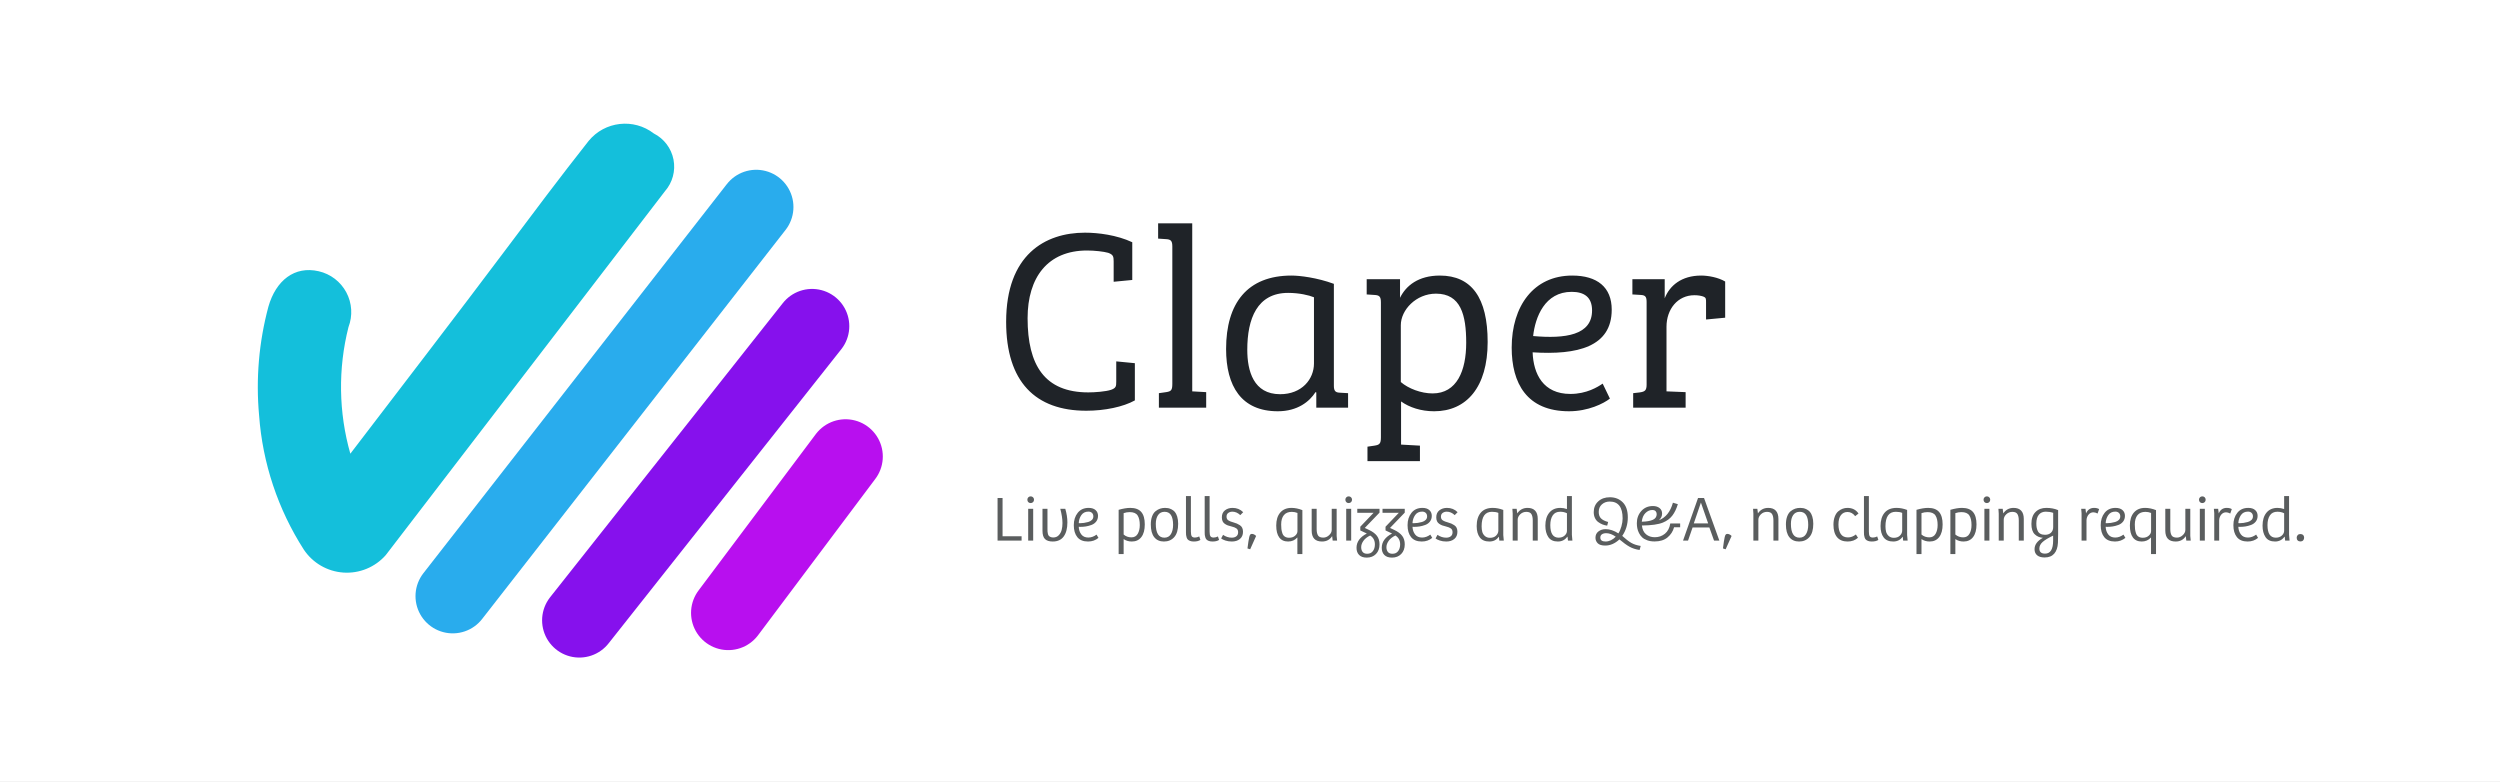
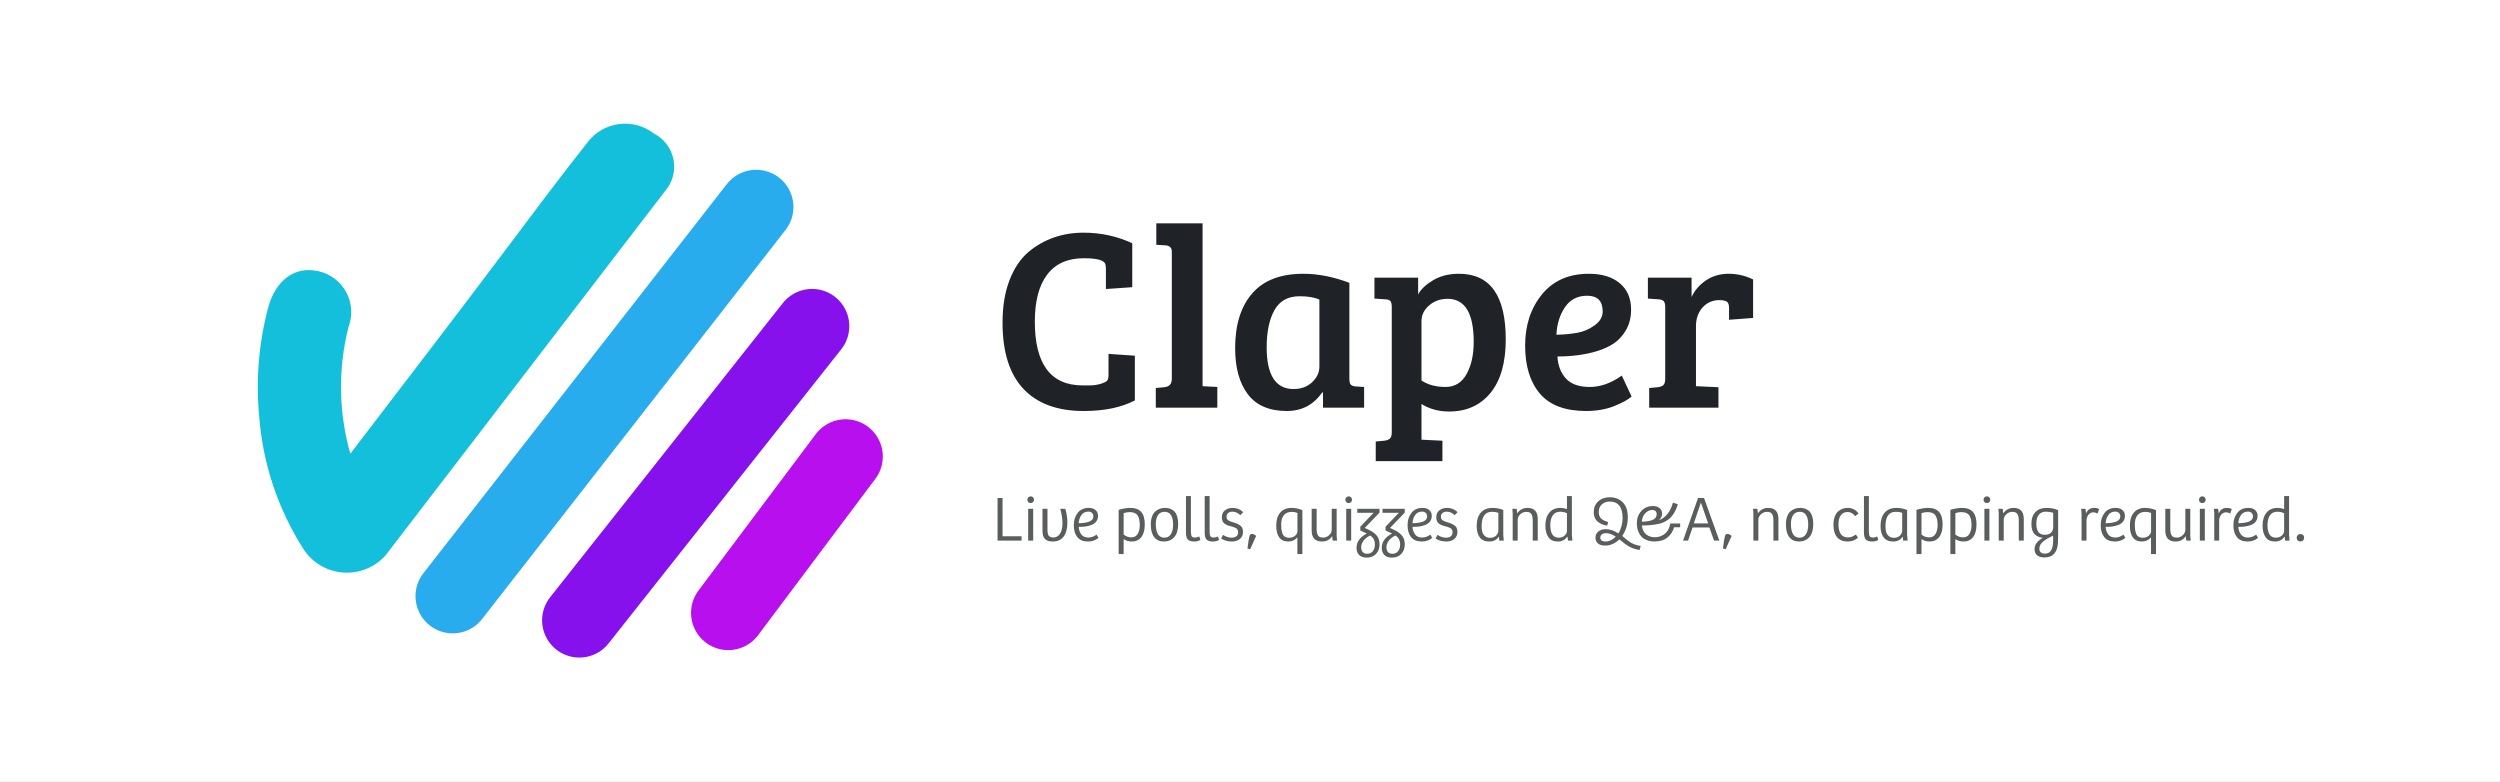
<svg xmlns="http://www.w3.org/2000/svg" viewBox="0 0 1600 500" width="1600" height="500" role="img" aria-label="claper">
  <rect width="1600" height="500" fill="#ffffff" />
  <g transform="translate(165.83,77.08) scale(11.91544)">
    <defs>
      <style>.cls-1{fill:#14bfdb;}.cls-2,.cls-3,.cls-4{fill:none;stroke-linecap:round;stroke-miterlimit:10;stroke-width:4px;}.cls-2{stroke:#29aced;}.cls-3{stroke:#8611ed;}.cls-4{stroke:#b80fef;}</style>
    </defs>
    <g id="Logo">
      <path class="cls-1" d="M6.8,23.35a2.78,2.78,0,0,1-4.4-.3A15.42,15.42,0,0,1,0,15.85,16.69,16.69,0,0,1,.5,10c.4-1.4,1.4-2.2,2.7-1.9a2.25,2.25,0,0,1,1.6,3,13.1,13.1,0,0,0,.1,6.8c2.9-3.8,5.6-7.3,8.3-10.9,1.5-2,3-4,4.5-5.9a2.53,2.53,0,0,1,3.5-.4,2,2,0,0,1,.6,3.1Z" />
      <line class="cls-2" x1="10.4" y1="25.55" x2="26.7" y2="4.65" />
      <line class="cls-3" x1="17.2" y1="26.85" x2="29.7" y2="11.05" />
      <line class="cls-4" x1="25.2" y1="26.45" x2="31.5" y2="18.05" />
    </g>
  </g>
  <g transform="translate(635.00,260.89)">
-     <path d="M60.21 1.98C72.12 1.98 83.86-0.50 91.31-4.63L91.31-28.45L79.40-29.61L79.40-16.71C79.40-13.56 79.23-12.57 76.09-11.41C72.62-10.26 65.67-9.76 61.53-9.76C33.58-9.76 22.66-27.13 22.66-57.23C22.66-83.37 35.56-100.57 60.71-100.57C65.50-100.57 71.46-99.91 74.27-99.08C77.41-97.92 77.74-96.77 77.74-93.62L77.74-80.56L89.65-81.71L89.65-105.86C79.73-110.50 67.82-111.98 59.38-111.98C33.74-111.98 8.93-97.76 8.93-54.92C8.93-16.38 27.79 1.98 60.21 1.98M115.29-15.22C115.29-11.08 114.47-10.42 111.32-9.92L106.69-9.26L106.69 0L136.96 0L136.96-9.92L128.03-10.42L128.03-117.94L106.20-117.94L106.20-108.18L111.16-107.85C114.30-107.68 115.29-106.86 115.29-103.05M218.68-79.23C207.92-83.20 196.84-84.53 191.55-84.53C163.26-84.53 149.70-66.83 149.70-37.55C149.70-13.73 159.46 2.32 182.78 2.32C195.52 2.32 203.13-3.97 206.93-9.92L207.43-9.76L207.43 0L227.77 0L227.77-9.26L222.15-9.59C219.50-9.76 218.68-10.92 218.68-14.06M205.94-28.29C205.94-18.20 198.17-8.60 184.27-8.60C167.23-8.60 163.26-23.49 163.26-37.05C163.26-56.90 169.55-73.44 189.40-73.44C196.51-73.44 202.80-71.95 205.94-70.63M248.78 19.02C248.78 23.16 247.79 23.82 244.65 24.32L240.18 24.98L240.18 34.24L273.76 34.24L273.76 24.32L261.68 23.65L261.68-3.97C266.98-0.17 274.42 2.32 282.86 2.32C303.53 2.32 317.10-13.07 317.10-42.02C317.10-70.30 306.84-84.53 286.50-84.53C272.77-84.53 264.83-78.08 261.02-70.30L261.02-82.21L239.68-82.21L239.68-72.45L244.65-72.12C247.79-71.95 248.78-71.13 248.78-67.32M303.37-41.52C303.37-23.65 297.41-9.10 281.86-9.10C274.42-9.10 266.32-12.24 261.52-16.38L261.52-52.77C261.52-62.53 271.28-72.95 284.02-72.95C299.89-72.95 303.37-59.38 303.37-41.52M396.50-62.69C396.50-77.08 387.23-84.53 371.19-84.53C346.54-84.53 332.48-65.01 332.48-38.38C332.48-15.71 342.08 2.32 369.20 2.32C381.44 2.32 391.37-2.65 395.34-5.79L390.71-15.38C387.56-13.23 380.45-8.77 370.03-8.77C352.66-8.77 346.38-21.50 345.88-35.40C374.50-33.58 396.50-38.87 396.50-62.69M383.92-62.20C383.92-46.32 366.72-44 346.21-45.82C347.53-57.89 353.65-74.11 370.86-74.11C378.80-74.11 383.92-70.80 383.92-62.20M449.43-71.95C451.74-71.95 453.56-71.62 455.05-71.13C456.87-70.47 456.87-69.64 456.87-67.49L456.87-56.41L469.11-57.56L469.11-80.72C464.65-83.37 458.20-84.53 453.73-84.53C441.16-84.53 433.55-78.08 430.41-69.97L430.41-82.21L409.73-82.21L409.73-72.45L415.19-72.12C418-71.95 418.83-70.96 418.83-67.65L418.83-14.72C418.83-10.92 417.67-10.26 414.53-9.76L410.23-9.26L410.23 0L443.80 0L443.80-9.92L431.56-10.42L431.56-51.77C431.56-63.02 438.68-71.95 449.43-71.95" fill="#1f2328" />
+     <path d="M72.12-92.47Q70.30-95.61 58.56-95.61Q43.17-95.61 35.23-85.19Q27.29-74.77 27.29-55.08Q27.29-14.23 57.89-14.23Q58.39-14.23 62.28-14.23Q66.17-14.23 69.64-15.30Q73.11-16.38 73.77-17.53Q74.44-18.69 74.44-21.17L74.44-34.41L91.31-33.25L91.31-4.63Q78.41 2.15 58.56 2.15Q33.25 2.15 19.93-12.08Q6.62-26.30 6.62-54.42Q6.62-69.97 11.08-81.55Q15.55-93.13 23.16-99.58Q38.05-111.98 58.56-111.98Q75.10-111.98 89.65-105.20L89.65-77.08L72.78-75.92L72.78-88.83Q72.78-91.31 72.12-92.47M105.04-117.94L134.65-117.94L134.65-13.73L144.08-13.23L144.08 0L104.71 0L104.71-12.57L110.17-13.07Q114.96-13.56 114.96-18.36L114.96-99.91Q114.96-103.55 110.83-103.88L105.04-104.21L105.04-117.94M228.60-79.89L228.60-18.36Q228.60-15.71 229.51-14.72Q230.42-13.73 232.74-13.56L238.03-13.23L238.03 0L211.73 0L211.73-9.59L211.23-9.76Q202.96 2.15 188.57 2.15Q171.70 2.15 163.59-8.60Q155.49-19.35 155.49-38.05Q155.49-60.54 166.41-73.11Q177.32-85.68 199.16-85.68Q213.22-85.68 228.60-79.89M209.41-26.30L209.41-69.14Q204.78-71.29 196.68-71.29Q185.59-71.29 180.63-62.36Q175.67-53.43 175.67-38.71Q175.67-11.91 192.87-11.91Q200.15-11.91 204.78-16.29Q209.41-20.68 209.41-26.30M255.73 15.71L255.73-64.35Q255.73-67.16 254.82-68.23Q253.91-69.31 251.59-69.31L244.65-69.80L244.65-83.20L272.60-83.20L272.60-72.45Q275.25-77.41 282.20-81.55Q289.14-85.68 298.74-85.68Q328.68-85.68 328.68-43.67Q328.68-21.34 318.92-9.43Q309.16 2.48 292.45 2.48Q282.53 2.48 274.75-2.32L274.75 20.51L288.15 21.17L288.15 34.24L245.47 34.24L245.47 21.67L250.93 21.17Q253.41 20.84 254.57 19.77Q255.73 18.69 255.73 15.71M308.17-42.02Q308.17-69.64 291.46-69.64Q284.51-69.64 279.63-65.42Q274.75-61.20 274.75-55.41L274.75-17.37Q281.04-13.23 290.05-13.23Q299.07-13.23 303.62-21.50Q308.17-29.77 308.17-42.02M381.94-85.68Q394.35-85.68 401.62-79.65Q408.90-73.61 408.90-62.69Q408.90-55.41 405.76-49.87Q402.62-44.33 397.98-41.19Q393.35-38.05 386.74-36.06Q375.65-32.75 361.76-32.75Q362.26-23.98 367.22-18.61Q372.18-13.23 382.44-13.23Q392.69-13.23 402.95-20.51L409.23-7.11Q405.92-4.14 398.07-0.99Q390.21 2.15 380.12 2.15Q359.94 2.15 350.51-9.02Q341.08-20.18 341.08-39.70Q341.08-59.22 351.83-72.45Q362.59-85.68 381.94-85.68M374.41-47.89Q380.45-48.96 385.58-52.68Q390.71-56.41 390.71-61.53Q390.71-71.62 380.78-71.62Q371.52-71.62 366.56-64.26Q361.59-56.90 361.10-46.65Q368.38-46.81 374.41-47.89M430.74-18.53L430.74-64.35Q430.74-66.99 429.83-68.07Q428.92-69.14 426.60-69.31L419.65-69.80L419.65-83.20L447.61-83.20L447.61-70.80Q450.59-77.25 456.87-81.47Q463.16-85.68 471.35-85.68Q479.53-85.68 486.98-82.05L486.98-57.40L471.59-56.24L471.59-63.85Q471.59-67.16 469.94-67.98Q468.12-68.81 465.47-68.81Q458.86-68.81 454.64-64.10Q450.42-59.38 450.42-52.11L450.42-13.73L464.81-13.07L464.81 0L420.48 0L420.48-12.57L425.94-13.07Q428.42-13.40 429.58-14.47Q430.74-15.55 430.74-18.53" fill="#1f2328" />
  </g>
  <g transform="translate(635.00,346)">
    <path d="M18.82 0L3.44 0L3.44-27.27L6.64-27.27L6.64-2.79L18.82-2.79L18.82 0M26.24-20.38L26.24 0L23.04 0L23.04-20.38L26.24-20.38M22.51-26.20Q22.51-27.10 23.12-27.72Q23.74-28.33 24.64-28.33Q25.54-28.33 26.16-27.72Q26.77-27.10 26.77-26.20Q26.77-25.26 26.16-24.64Q25.54-24.03 24.60-24.03Q23.70-24.03 23.10-24.64Q22.51-25.26 22.51-26.20M43.58-20.38L46.78-20.38Q48.13-15.79 48.13-11.69Q48.13-5.90 45.78-2.67Q43.42 0.57 38.75 0.57Q35.38 0.57 33.78-1.03Q32.19-2.62 32.19-6.31L32.19-20.38L35.38-20.38L35.38-7.50Q35.38-6.44 35.42-5.76Q35.47-5.08 35.67-4.28Q35.88-3.49 36.26-3.05Q36.65-2.62 37.37-2.32Q38.09-2.01 39.11-2.01Q41.20-2.01 42.58-3.42Q43.95-4.84 44.46-6.83Q44.98-8.81 44.98-11.23Q44.98-15.05 43.58-20.38M61.75-20.95Q64.58-20.95 66.15-19.56Q67.73-18.16 67.73-15.87Q67.73-13.74 66.58-12.24Q65.44-10.74 63.55-10.04Q61.66-9.35 59.96-9.08Q58.26-8.81 56.46-8.81Q56.25-8.81 55.90-8.84Q55.56-8.86 55.39-8.86Q55.51-5.99 57.03-3.98Q58.55-1.97 61.54-1.97Q64.25-1.97 66.79-3.85L68.02-1.76Q65.23 0.57 61.34 0.57Q56.74 0.57 54.49-2.23Q52.23-5.04 52.23-9.88Q52.23-14.64 54.74-17.79Q57.24-20.95 61.75-20.95M64.74-15.50Q64.74-16.93 63.86-17.75Q62.98-18.57 61.58-18.57Q58.59-18.57 57.05-16.32Q55.51-14.06 55.39-11.19Q55.51-11.19 55.78-11.17Q56.05-11.15 56.21-11.15Q57.48-11.15 58.75-11.34Q60.02-11.52 61.48-11.93Q62.94-12.34 63.84-13.26Q64.74-14.19 64.74-15.50M84.13-0.98L84.13 8.61L80.93 8.61L80.93-19.72Q85.24-20.95 88.36-20.95Q93.15-20.95 95.41-18.33Q97.66-15.70 97.66-10.41Q97.66-5.12 95.47-2.28Q93.28 0.57 89.38 0.57Q86.39 0.57 84.13-0.98M94.46-10Q94.46-13.98 93.07-16.11Q91.68-18.25 87.99-18.25Q86.02-18.25 84.13-17.59L84.13-3.90Q86.22-2.09 89.13-2.09Q91.84-2.09 93.15-4.35Q94.46-6.60 94.46-10M110.21-1.89Q113-1.89 114.39-4.18Q115.78-6.48 115.78-10.09Q115.78-18.45 110.37-18.45Q107.58-18.45 106.15-16.34Q104.71-14.23 104.71-10.74Q104.71-1.89 110.21-1.89M101.52-10.33Q101.52-13.37 102.34-15.54Q103.16-17.71 104.57-18.84Q105.98-19.97 107.46-20.46Q108.94-20.95 110.62-20.95Q111.64-20.95 112.59-20.79Q113.53-20.62 114.78-20.01Q116.03-19.39 116.91-18.37Q117.79-17.34 118.41-15.37Q119.02-13.41 119.02-10.78Q119.02-5.08 116.52-2.25Q114.02 0.57 109.92 0.57Q105.94 0.57 103.73-2.17Q101.52-4.92 101.52-10.33M124.02-5.29L124.02-28.50L127.18-28.50L127.18-5.74Q127.18-3.65 127.71-2.81Q128.25-1.97 129.76-1.97Q131.12-1.97 132.51-2.67L133.25-0.45Q131.69 0.57 129.07 0.57Q127.67 0.57 126.69 0.21Q125.71-0.16 125.21-0.68Q124.72-1.19 124.43-2.07Q124.15-2.95 124.09-3.63Q124.02-4.31 124.02-5.29M136-5.29L136-28.50L139.15-28.50L139.15-5.74Q139.15-3.65 139.69-2.81Q140.22-1.97 141.74-1.97Q143.09-1.97 144.48-2.67L145.22-0.45Q143.66 0.57 141.04 0.57Q139.65 0.57 138.66 0.21Q137.68-0.16 137.19-0.68Q136.69-1.19 136.41-2.07Q136.12-2.95 136.06-3.63Q136-4.31 136-5.29M146.53-1.39L147.76-3.69Q150.39-1.89 153.34-1.89Q155.14-1.89 156.27-2.77Q157.40-3.65 157.40-5.37Q157.40-7.01 156.33-7.79Q155.27-8.57 153.18-9.06Q151.74-9.39 150.80-9.74Q149.85-10.09 148.89-10.74Q147.93-11.40 147.46-12.42Q146.99-13.45 146.99-14.92Q146.99-17.84 148.97-19.39Q150.96-20.95 153.83-20.95Q157.89-20.95 160.64-18.20L158.79-16.32Q156.46-18.53 153.71-18.53Q152.19-18.53 151.09-17.73Q149.98-16.93 149.98-15.37Q149.98-14.51 150.29-13.90Q150.59-13.28 151.33-12.85Q152.07-12.42 152.60-12.24Q153.13-12.05 154.32-11.69Q155.84-11.23 156.62-10.91Q157.40-10.58 158.47-9.90Q159.53-9.22 160.02-8.18Q160.52-7.13 160.52-5.66Q160.52-2.71 158.55-1.07Q156.58 0.57 153.38 0.57Q151.13 0.57 149.24-0.06Q147.35-0.70 146.53-1.39M168.92-2.99L165.11 5.54L163.38 5Q164 0 164.49-2.17Q164.74-3.32 165.11-3.81Q165.48-4.31 166.17-4.31Q167.61-4.31 168.92-2.99M198.52-19.52L198.52 8.61L195.32 8.61L195.32-1.97L195.24-1.97Q192.99 0.57 189.38 0.57Q185.65 0.57 183.72-2.03Q181.79-4.63 181.79-9.68Q181.79-15.01 184.38-17.98Q186.96-20.95 191.55-20.95Q194.91-20.95 198.52-19.52M195.37-6.07L195.37-17.71Q193.64-18.41 191.76-18.41Q188.39-18.41 186.67-16.30Q184.95-14.19 184.95-10.33Q184.95-8.61 185.09-7.40Q185.24-6.19 185.69-4.78Q186.14-3.36 187.25-2.60Q188.35-1.84 190.03-1.84Q192.41-1.84 193.89-3.16Q195.37-4.47 195.37-6.07M217.30-6.85L217.30-20.38L220.46-20.38L220.46-2.99L220.74 0L217.91 0L217.59-2.79L217.50-2.79Q215.33 0.57 211.07 0.57Q204.47 0.57 204.47-6.44L204.47-20.38L207.66-20.38L207.66-7.34Q207.66-4.71 208.53-3.32Q209.39-1.93 211.89-1.93Q213.98-1.93 215.64-3.49Q217.30-5.04 217.30-6.85M229.76-20.38L229.76 0L226.57 0L226.57-20.38L229.76-20.38M226.03-26.20Q226.03-27.10 226.65-27.72Q227.26-28.33 228.16-28.33Q229.07-28.33 229.68-27.72Q230.30-27.10 230.30-26.20Q230.30-25.26 229.68-24.64Q229.07-24.03 228.12-24.03Q227.22-24.03 226.63-24.64Q226.03-25.26 226.03-26.20M236.16 4.18Q236.16 6.11 237.10 7.26Q238.05 8.41 240.01 8.41Q242.39 8.41 243.66 6.70Q244.93 5 244.93 2.42Q244.93-1.39 241.90-3.28Q239.03-1.89 237.59 0.14Q236.16 2.17 236.16 4.18M233.66-20.38L247.89-20.38L247.89-17.92L238.46-8.12L241.24-6.81Q244.61-5.21 246.25-3.05Q247.89-0.90 247.89 2.38Q247.89 6.23 245.63 8.55Q243.38 10.87 239.73 10.87Q236.49 10.87 234.83 9.18Q233.17 7.50 233.17 4.59Q233.17-1.11 239.77-4.55Q239.07-4.88 237.66-5.54Q236.24-6.19 235.59-6.52L235.59-8.90L244.07-17.79L233.66-17.79L233.66-20.38M252.31 4.18Q252.31 6.11 253.26 7.26Q254.20 8.41 256.17 8.41Q258.55 8.41 259.82 6.70Q261.09 5 261.09 2.42Q261.09-1.39 258.05-3.28Q255.18-1.89 253.75 0.14Q252.31 2.17 252.31 4.18M249.81-20.38L264.04-20.38L264.04-17.92L254.61-8.12L257.40-6.81Q260.76-5.21 262.40-3.05Q264.04-0.90 264.04 2.38Q264.04 6.23 261.78 8.55Q259.53 10.87 255.88 10.87Q252.64 10.87 250.98 9.18Q249.32 7.50 249.32 4.59Q249.32-1.11 255.92-4.55Q255.22-4.88 253.81-5.54Q252.40-6.19 251.74-6.52L251.74-8.90L260.23-17.79L249.81-17.79L249.81-20.38M275.36-20.95Q278.19-20.95 279.76-19.56Q281.34-18.16 281.34-15.87Q281.34-13.74 280.19-12.24Q279.05-10.74 277.16-10.04Q275.27-9.35 273.57-9.08Q271.87-8.81 270.07-8.81Q269.86-8.81 269.51-8.84Q269.16-8.86 269-8.86Q269.12-5.99 270.64-3.98Q272.16-1.97 275.15-1.97Q277.86-1.97 280.40-3.85L281.63-1.76Q278.84 0.57 274.95 0.57Q270.35 0.57 268.10-2.23Q265.84-5.04 265.84-9.88Q265.84-14.64 268.34-17.79Q270.85-20.95 275.36-20.95M278.35-15.50Q278.35-16.93 277.47-17.75Q276.59-18.57 275.19-18.57Q272.20-18.57 270.66-16.32Q269.12-14.06 269-11.19Q269.12-11.19 269.39-11.17Q269.66-11.15 269.82-11.15Q271.09-11.15 272.36-11.34Q273.63-11.52 275.09-11.93Q276.54-12.34 277.45-13.26Q278.35-14.19 278.35-15.50M283.76-1.39L284.99-3.69Q287.61-1.89 290.57-1.89Q292.37-1.89 293.50-2.77Q294.63-3.65 294.63-5.37Q294.63-7.01 293.56-7.79Q292.49-8.57 290.40-9.06Q288.97-9.39 288.02-9.74Q287.08-10.09 286.12-10.74Q285.15-11.40 284.68-12.42Q284.21-13.45 284.21-14.92Q284.21-17.84 286.20-19.39Q288.19-20.95 291.06-20.95Q295.12-20.95 297.86-18.20L296.02-16.32Q293.68-18.53 290.94-18.53Q289.42-18.53 288.31-17.73Q287.20-16.93 287.20-15.37Q287.20-14.51 287.51-13.90Q287.82-13.28 288.56-12.85Q289.30-12.42 289.83-12.24Q290.36-12.05 291.55-11.69Q293.07-11.23 293.85-10.91Q294.63-10.58 295.69-9.90Q296.76-9.22 297.25-8.18Q297.74-7.13 297.74-5.66Q297.74-2.71 295.77-1.07Q293.81 0.57 290.61 0.57Q288.35 0.57 286.47-0.06Q284.58-0.70 283.76-1.39M327.10-19.64L327.10-3.57L327.43 0L324.56 0L324.31-2.42L324.19-2.46Q322.10 0.57 318.20 0.57Q314.06 0.57 312.07-2.05Q310.08-4.67 310.08-9.31Q310.08-14.84 312.71-17.90Q315.33-20.95 320.37-20.95Q323.61-20.95 327.10-19.64M323.94-6.48L323.94-17.75Q322.38-18.45 319.84-18.45Q313.24-18.45 313.24-9.18Q313.24-7.18 313.65-5.64Q314.06-4.10 315.33-2.95Q316.60-1.80 318.61-1.80Q321.07-1.80 322.51-3.22Q323.94-4.63 323.94-6.48M336.32-13.37L336.32 0L333.12 0L333.12-17.30L332.92-20.38L335.67-20.38L336.04-17.43Q338.41-20.95 342.64-20.95Q345.83-20.95 347.50-19.17Q349.16-17.38 349.16-13.90L349.16 0L345.96 0L345.96-12.92Q345.96-15.54 345.10-16.97Q344.24-18.41 341.86-18.41Q339.56-18.41 337.94-16.85Q336.32-15.29 336.32-13.37M363.63-20.95Q365.72-20.95 367.85-20.21L367.85-28.50L371.01-28.50L371.01-3.69L371.34 0L368.51 0L368.22-2.46L368.06-2.50Q365.88 0.57 362.03 0.57Q357.85 0.57 355.94-2.25Q354.03-5.08 354.03-9.59Q354.03-14.84 356.56-17.90Q359.08-20.95 363.63-20.95M367.85-6.27L367.85-17.51Q365.97-18.49 363.51-18.49Q360.31-18.49 358.75-16.15Q357.19-13.82 357.19-9.96Q357.19-1.89 362.52-1.89Q364.90-1.89 366.38-3.24Q367.85-4.59 367.85-6.27M394.21-11.93L393.60-9.59Q392-9.80 390.61-10.35Q389.21-10.91 387.88-11.87Q386.55-12.83 385.77-14.47Q384.99-16.11 384.99-18.25Q384.99-22.47 387.86-25.11Q390.73-27.76 395.32-27.76Q400.32-27.76 403.56-24.52Q406.80-21.28 406.80-14.92Q406.80-8.24 403.23-3.03Q406.56 0 408.97 1.41Q411.39 2.83 415.04 3.40L414.35 5.99Q410.66 5.45 407.89 3.90Q405.12 2.34 401.43-0.78Q397.17 3.16 392.37 3.16Q388.97 3.16 387.53 1.68Q386.10 0.21 386.10-1.84Q386.10-4.43 388-5.88Q389.91-7.34 392.62-7.34Q396.55-7.34 400.77-4.63Q401.92-6.36 402.70-9.10Q403.48-11.85 403.48-14.19Q403.48-25.01 395.24-25.01Q392.25-25.01 390.22-23.21Q388.19-21.40 388.19-18.37Q388.19-15.70 389.64-14.23Q391.10-12.75 394.21-11.93M399.09-2.50Q395.85-4.76 392.98-4.76Q391.22-4.76 390.22-4.04Q389.21-3.32 389.21-1.97Q389.21 0.57 392.53 0.57Q396.02 0.57 399.09-2.50M424.06-2.17Q427.79-2.17 430.54-4.41Q433.29-6.64 433.98-10.99L440.30-10.99L440.30-8.53L436.40-8.53Q435.34-4.63 432.22-2.05Q429.11 0.53 423.90 0.53Q421.27 0.53 419.25-0.21Q417.22-0.94 415.99-2.09Q414.76-3.24 413.96-4.84Q413.16-6.44 412.87-7.97Q412.58-9.51 412.58-11.19Q412.58-15.74 415.43-18.94Q418.28-22.14 422.91-22.14Q425.42-22.14 427.08-20.87Q428.74-19.60 428.74-17.30Q428.74-14.88 426.73-13.08Q433.21-15.54 435.67-24.27L438.82-23.33Q437.51-18.94 435.30-16.03Q433.08-13.12 429.27-11.56Q424.88-9.76 415.82-9.68Q416.23-5.90 418.49-4.04Q420.74-2.17 424.06-2.17M422.42-19.60Q420.04-19.60 418.08-17.65Q416.11-15.70 415.74-12.10Q420.45-12.22 422.87-13.35Q425.29-14.47 425.29-16.97Q425.29-18 424.64-18.80Q423.98-19.60 422.42-19.60M448.25-8.41L445.34 0L442.14 0L451.74-27.27L455.59-27.27L465.39 0L461.99 0L458.99-8.41L448.25-8.41M458.22-11.03L453.58-24.35L449.03-11.03L458.22-11.03M473.22-2.99L469.41 5.54L467.69 5Q468.30 0 468.79-2.17Q469.04-3.32 469.41-3.81Q469.78-4.31 470.47-4.31Q471.91-4.31 473.22-2.99M490.36-13.37L490.36 0L487.16 0L487.16-17.30L486.96-20.38L489.70-20.38L490.07-17.43Q492.45-20.95 496.67-20.95Q499.87-20.95 501.53-19.17Q503.19-17.38 503.19-13.90L503.19 0L499.99 0L499.99-12.92Q499.99-15.54 499.13-16.97Q498.27-18.41 495.89-18.41Q493.60-18.41 491.98-16.85Q490.36-15.29 490.36-13.37M516.68-1.89Q519.47-1.89 520.86-4.18Q522.26-6.48 522.26-10.09Q522.26-18.45 516.85-18.45Q514.06-18.45 512.62-16.34Q511.19-14.23 511.19-10.74Q511.19-1.89 516.68-1.89M507.99-10.33Q507.99-13.37 508.81-15.54Q509.63-17.71 511.04-18.84Q512.46-19.97 513.93-20.46Q515.41-20.95 517.09-20.95Q518.12-20.95 519.06-20.79Q520-20.62 521.25-20.01Q522.50-19.39 523.39-18.37Q524.27-17.34 524.88-15.37Q525.50-13.41 525.50-10.78Q525.50-5.08 523-2.25Q520.49 0.57 516.39 0.57Q512.42 0.57 510.20-2.17Q507.99-4.92 507.99-10.33M547.72-2.05Q550.38-2.05 552.76-3.94L554.11-1.84Q551.45 0.57 547.47 0.57Q543.04 0.57 540.73-2.19Q538.41-4.96 538.41-10.21Q538.41-13.16 539.25-15.37Q540.09-17.59 541.47-18.74Q542.84-19.89 544.32-20.42Q545.79-20.95 547.35-20.95Q552.02-20.95 554.44-17.34L552.31-15.66Q550.30-18.33 547.39-18.33Q544.77-18.33 543.19-16.32Q541.61-14.31 541.61-10.33Q541.61-6.48 543.09-4.26Q544.56-2.05 547.72-2.05M557.93-5.29L557.93-28.50L561.08-28.50L561.08-5.74Q561.08-3.65 561.62-2.81Q562.15-1.97 563.67-1.97Q565.02-1.97 566.41-2.67L567.15-0.45Q565.59 0.57 562.97 0.57Q561.58 0.57 560.59 0.21Q559.61-0.16 559.12-0.68Q558.62-1.19 558.34-2.07Q558.05-2.95 557.99-3.63Q557.93-4.31 557.93-5.29M585.56-19.64L585.56-3.57L585.89 0L583.02 0L582.77-2.42L582.65-2.46Q580.56 0.57 576.66 0.57Q572.52 0.57 570.54-2.05Q568.55-4.67 568.55-9.31Q568.55-14.84 571.17-17.90Q573.79-20.95 578.84-20.95Q582.08-20.95 585.56-19.64M582.40-6.48L582.40-17.75Q580.85-18.45 578.30-18.45Q571.70-18.45 571.70-9.18Q571.70-7.18 572.11-5.64Q572.52-4.10 573.79-2.95Q575.07-1.80 577.07-1.80Q579.53-1.80 580.97-3.22Q582.40-4.63 582.40-6.48M594.75-0.98L594.75 8.61L591.55 8.61L591.55-19.72Q595.85-20.95 598.97-20.95Q603.77-20.95 606.02-18.33Q608.28-15.70 608.28-10.41Q608.28-5.12 606.08-2.28Q603.89 0.57 599.99 0.57Q597 0.57 594.75-0.98M605.08-10Q605.08-13.98 603.68-16.11Q602.29-18.25 598.60-18.25Q596.63-18.25 594.75-17.59L594.75-3.90Q596.84-2.09 599.75-2.09Q602.45-2.09 603.77-4.35Q605.08-6.60 605.08-10M616.43-0.98L616.43 8.61L613.24 8.61L613.24-19.72Q617.54-20.95 620.66-20.95Q625.45-20.95 627.71-18.33Q629.96-15.70 629.96-10.41Q629.96-5.12 627.77-2.28Q625.58 0.57 621.68 0.57Q618.69 0.57 616.43-0.98M626.77-10Q626.77-13.98 625.37-16.11Q623.98-18.25 620.29-18.25Q618.32-18.25 616.43-17.59L616.43-3.90Q618.53-2.09 621.44-2.09Q624.14-2.09 625.45-4.35Q626.77-6.60 626.77-10M638.21-20.38L638.21 0L635.01 0L635.01-20.38L638.21-20.38M634.47-26.20Q634.47-27.10 635.09-27.72Q635.70-28.33 636.61-28.33Q637.51-28.33 638.12-27.72Q638.74-27.10 638.74-26.20Q638.74-25.26 638.12-24.64Q637.51-24.03 636.57-24.03Q635.66-24.03 635.07-24.64Q634.47-25.26 634.47-26.20M647.39-13.37L647.39 0L644.19 0L644.19-17.30L643.99-20.38L646.73-20.38L647.10-17.43Q649.48-20.95 653.70-20.95Q656.90-20.95 658.56-19.17Q660.22-17.38 660.22-13.90L660.22 0L657.02 0L657.02-12.92Q657.02-15.54 656.16-16.97Q655.30-18.41 652.92-18.41Q650.63-18.41 649.01-16.85Q647.39-15.29 647.39-13.37M673.55 10.78Q670.43 10.78 668.77 9.39Q667.11 8 667.11 5.49Q667.11 1.15 672.44-1.80Q669.24-2.05 667.17-4.12Q665.10-6.19 665.10-10.70Q665.10-15.70 667.73-18.33Q670.35-20.95 674.65-20.95Q678.84-20.95 682.20-19.52L682.20-4.18Q682.20-1.23 682.08 1.44Q681.83 5.90 679.70 8.34Q677.57 10.78 673.55 10.78M679.04-8.65L679.04-17.79Q676.83-18.53 674.29-18.53Q671.50-18.53 669.88-16.61Q668.26-14.68 668.26-11.03Q668.26-9.55 668.44-8.47Q668.63-7.38 669.16-6.19Q669.69-5 670.88-4.37Q672.07-3.73 673.83-3.73Q676.21-3.73 677.63-5.06Q679.04-6.40 679.04-8.65M670.19 5.08Q670.19 8.32 673.83 8.32Q679 8.32 679-0.04L679-3.20Q674.33-0.98 672.26 0.88Q670.19 2.75 670.19 5.08M700.36-13L700.36 0L697.20 0L697.20-17.59L696.96-20.38L699.71-20.38L700.07-17.43Q701.59-20.95 705.20-20.95Q707.21-20.95 708.44-20.17L707.45-17.34Q705.98-18.12 704.79-18.12Q702.90-18.12 701.67-16.63Q700.44-15.13 700.36-13M718.98-20.95Q721.80-20.95 723.38-19.56Q724.96-18.16 724.96-15.87Q724.96-13.74 723.81-12.24Q722.67-10.74 720.78-10.04Q718.89-9.35 717.19-9.08Q715.49-8.81 713.69-8.81Q713.48-8.81 713.13-8.84Q712.78-8.86 712.62-8.86Q712.74-5.99 714.26-3.98Q715.78-1.97 718.77-1.97Q721.48-1.97 724.02-3.85L725.25-1.76Q722.46 0.57 718.57 0.57Q713.97 0.57 711.72-2.23Q709.46-5.04 709.46-9.88Q709.46-14.64 711.96-17.79Q714.47-20.95 718.98-20.95M721.97-15.50Q721.97-16.93 721.09-17.75Q720.21-18.57 718.81-18.57Q715.82-18.57 714.28-16.32Q712.74-14.06 712.62-11.19Q712.74-11.19 713.01-11.17Q713.28-11.15 713.44-11.15Q714.71-11.15 715.98-11.34Q717.25-11.52 718.71-11.93Q720.16-12.34 721.07-13.26Q721.97-14.19 721.97-15.50M744.85-19.52L744.85 8.61L741.65 8.61L741.65-1.97L741.57-1.97Q739.31 0.57 735.70 0.57Q731.97 0.57 730.05-2.03Q728.12-4.63 728.12-9.68Q728.12-15.01 730.70-17.98Q733.28-20.95 737.88-20.95Q741.24-20.95 744.85-19.52M741.69-6.07L741.69-17.71Q739.97-18.41 738.08-18.41Q734.72-18.41 733-16.30Q731.28-14.19 731.28-10.33Q731.28-8.61 731.42-7.40Q731.56-6.19 732.01-4.78Q732.46-3.36 733.57-2.60Q734.68-1.84 736.36-1.84Q738.74-1.84 740.21-3.16Q741.69-4.47 741.69-6.07M763.62-6.85L763.62-20.38L766.78-20.38L766.78-2.99L767.07 0L764.24 0L763.91-2.79L763.83-2.79Q761.66 0.57 757.39 0.57Q750.79 0.57 750.79-6.44L750.79-20.38L753.99-20.38L753.99-7.34Q753.99-4.71 754.85-3.32Q755.71-1.93 758.21-1.93Q760.30-1.93 761.96-3.49Q763.62-5.04 763.62-6.85M776.09-20.38L776.09 0L772.89 0L772.89-20.38L776.09-20.38M772.36-26.20Q772.36-27.10 772.97-27.72Q773.59-28.33 774.49-28.33Q775.39-28.33 776.01-27.72Q776.62-27.10 776.62-26.20Q776.62-25.26 776.01-24.64Q775.39-24.03 774.45-24.03Q773.55-24.03 772.95-24.64Q772.36-25.26 772.36-26.20M785.27-13L785.27 0L782.12 0L782.12-17.59L781.87-20.38L784.62-20.38L784.99-17.43Q786.50-20.95 790.11-20.95Q792.12-20.95 793.35-20.17L792.37-17.34Q790.89-18.12 789.70-18.12Q787.81-18.12 786.58-16.63Q785.35-15.13 785.27-13M803.89-20.95Q806.72-20.95 808.29-19.56Q809.87-18.16 809.87-15.87Q809.87-13.74 808.72-12.24Q807.58-10.74 805.69-10.04Q803.80-9.35 802.10-9.08Q800.40-8.81 798.60-8.81Q798.39-8.81 798.04-8.84Q797.70-8.86 797.53-8.86Q797.65-5.99 799.17-3.98Q800.69-1.97 803.68-1.97Q806.39-1.97 808.93-3.85L810.16-1.76Q807.37 0.57 803.48 0.57Q798.88 0.57 796.63-2.23Q794.37-5.04 794.37-9.88Q794.37-14.64 796.88-17.79Q799.38-20.95 803.89-20.95M806.88-15.50Q806.88-16.93 806-17.75Q805.12-18.57 803.72-18.57Q800.73-18.57 799.19-16.32Q797.65-14.06 797.53-11.19Q797.65-11.19 797.92-11.17Q798.19-11.15 798.35-11.15Q799.62-11.15 800.89-11.34Q802.16-11.52 803.62-11.93Q805.08-12.34 805.98-13.26Q806.88-14.19 806.88-15.50M822.62-20.95Q824.71-20.95 826.85-20.21L826.85-28.50L830-28.50L830-3.69L830.33 0L827.50 0L827.22-2.46L827.05-2.50Q824.88 0.57 821.02 0.57Q816.84 0.57 814.94-2.25Q813.03-5.08 813.03-9.59Q813.03-14.84 815.55-17.90Q818.07-20.95 822.62-20.95M826.85-6.27L826.85-17.51Q824.96-18.49 822.50-18.49Q819.30-18.49 817.74-16.15Q816.19-13.82 816.19-9.96Q816.19-1.89 821.52-1.89Q823.89-1.89 825.37-3.24Q826.85-4.59 826.85-6.27M834.88-1.84Q834.88-2.87 835.54-3.55Q836.19-4.22 837.22-4.22Q838.33-4.22 838.98-3.59Q839.64-2.95 839.64-1.89Q839.64-0.82 839-0.14Q838.37 0.53 837.34 0.53Q836.19 0.53 835.54-0.10Q834.88-0.74 834.88-1.84" fill="#5a5d5e" />
  </g>
</svg>
